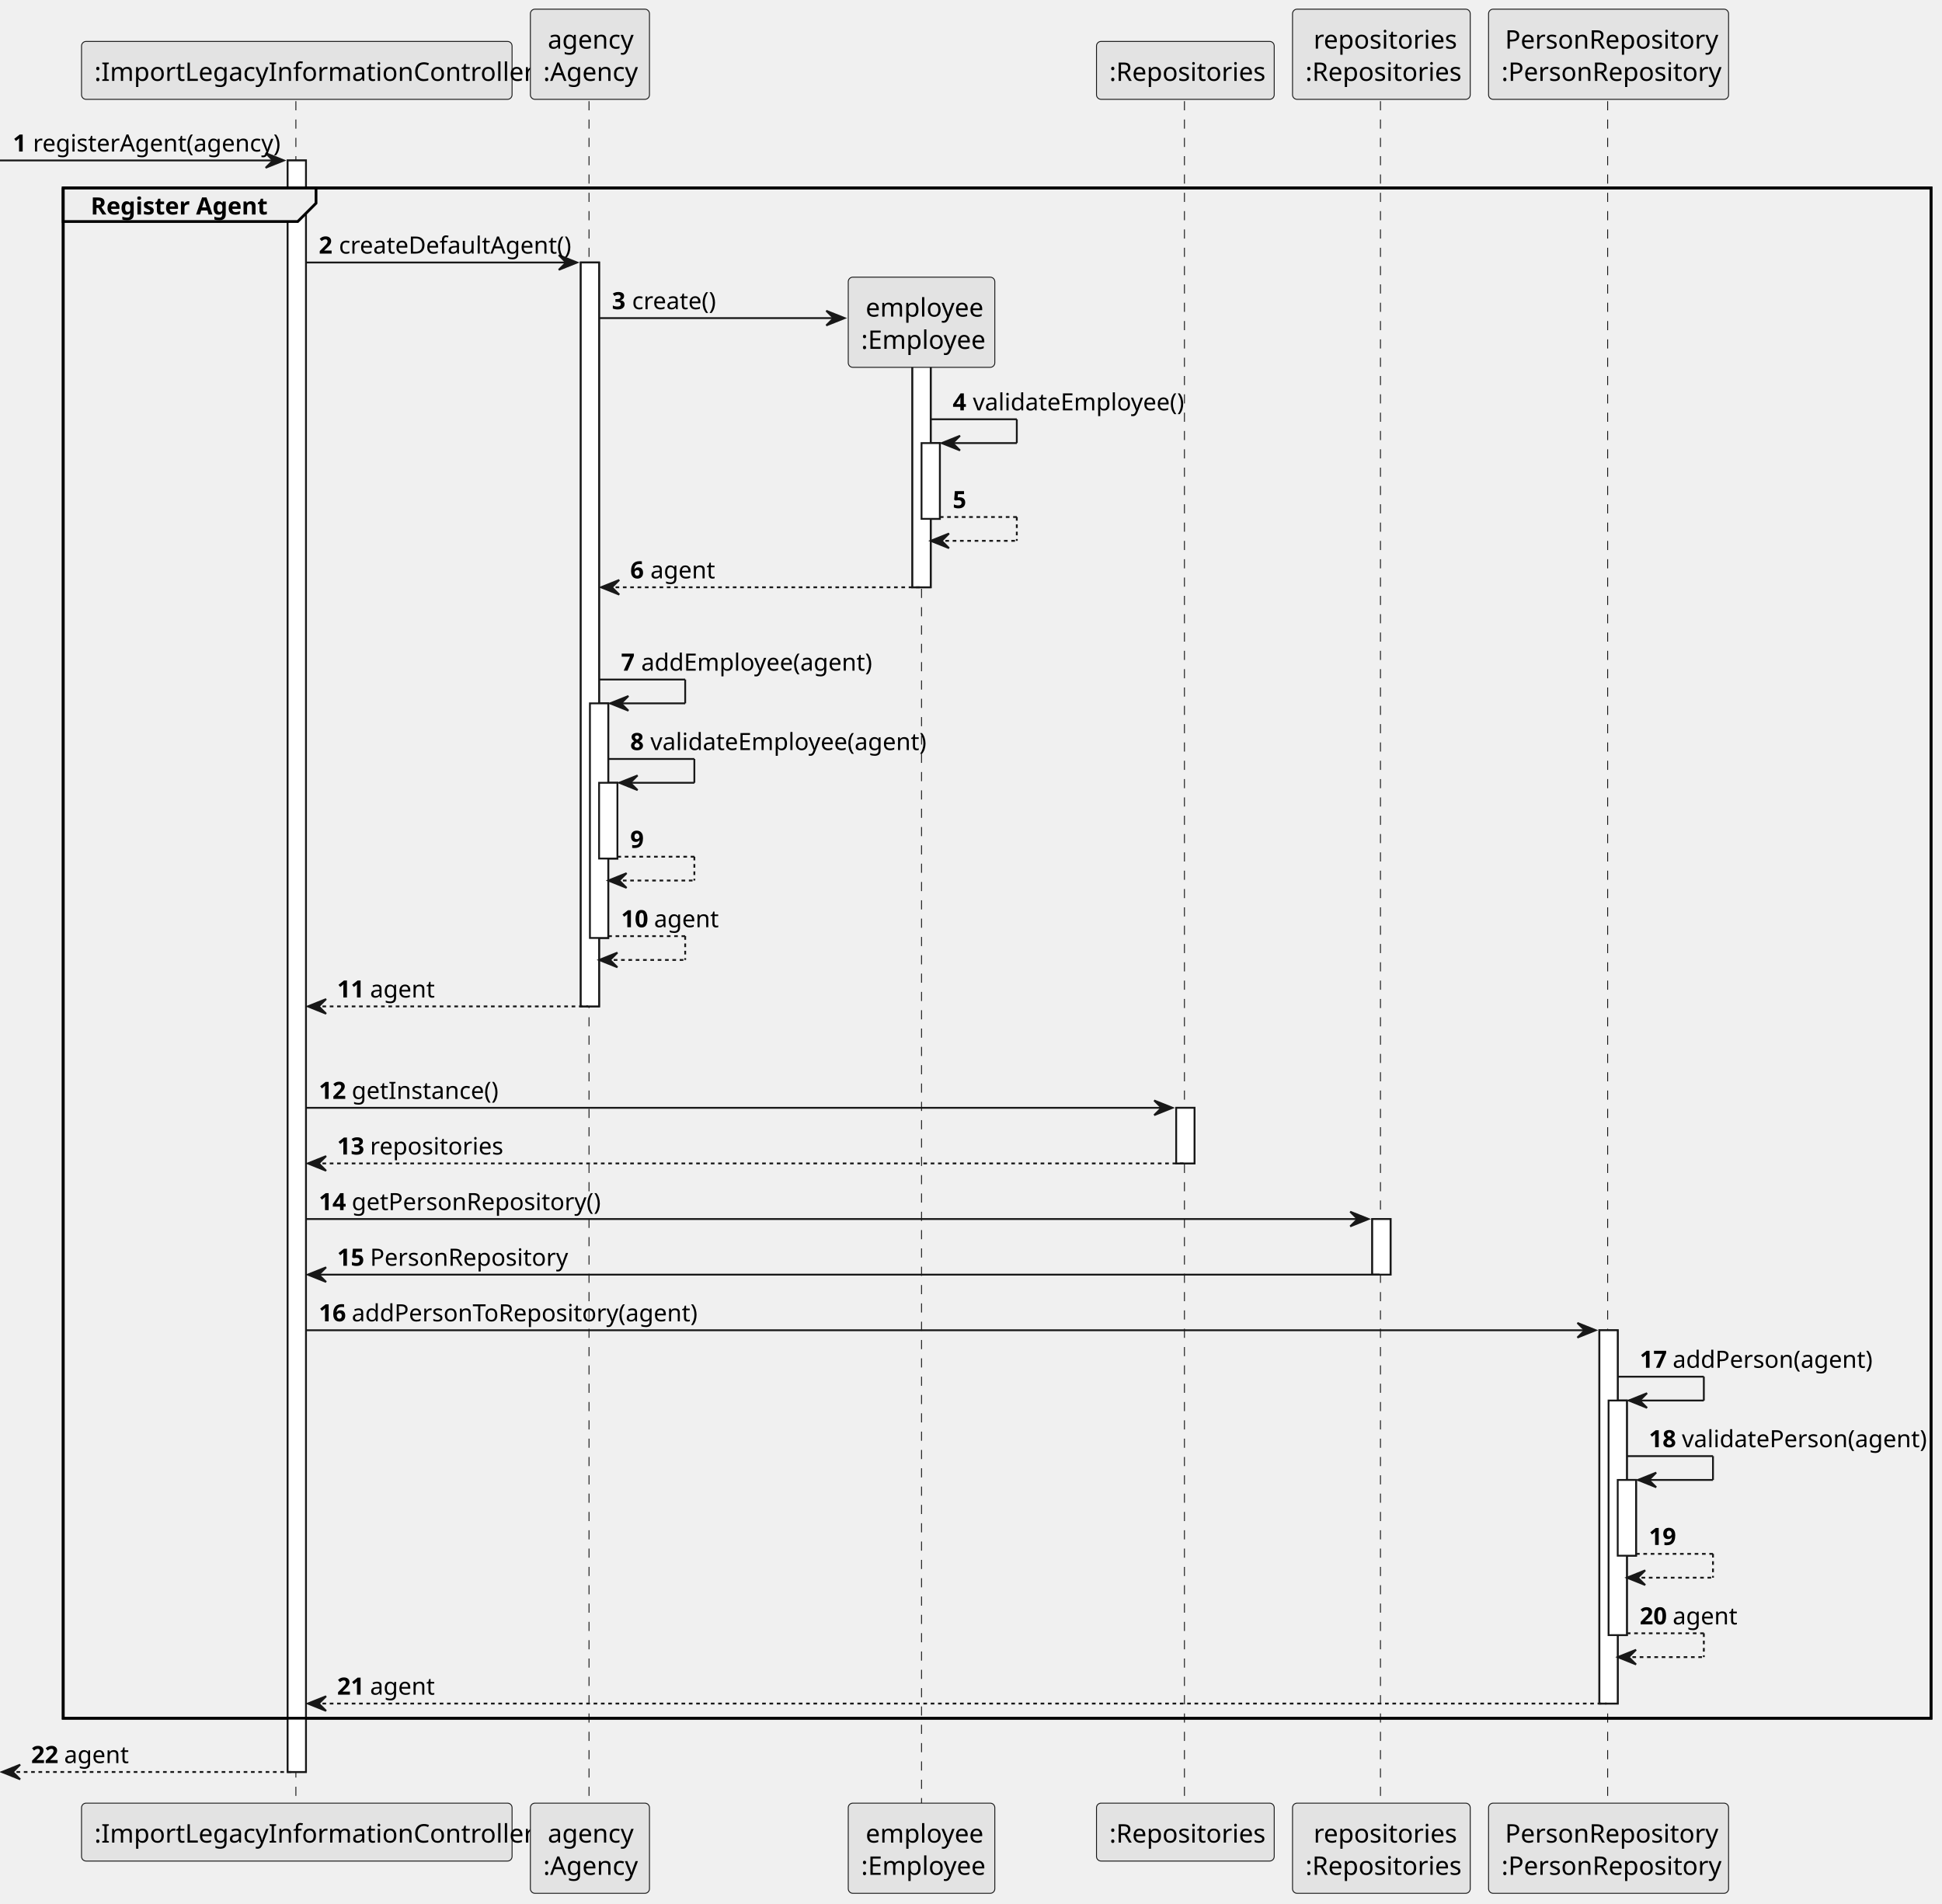
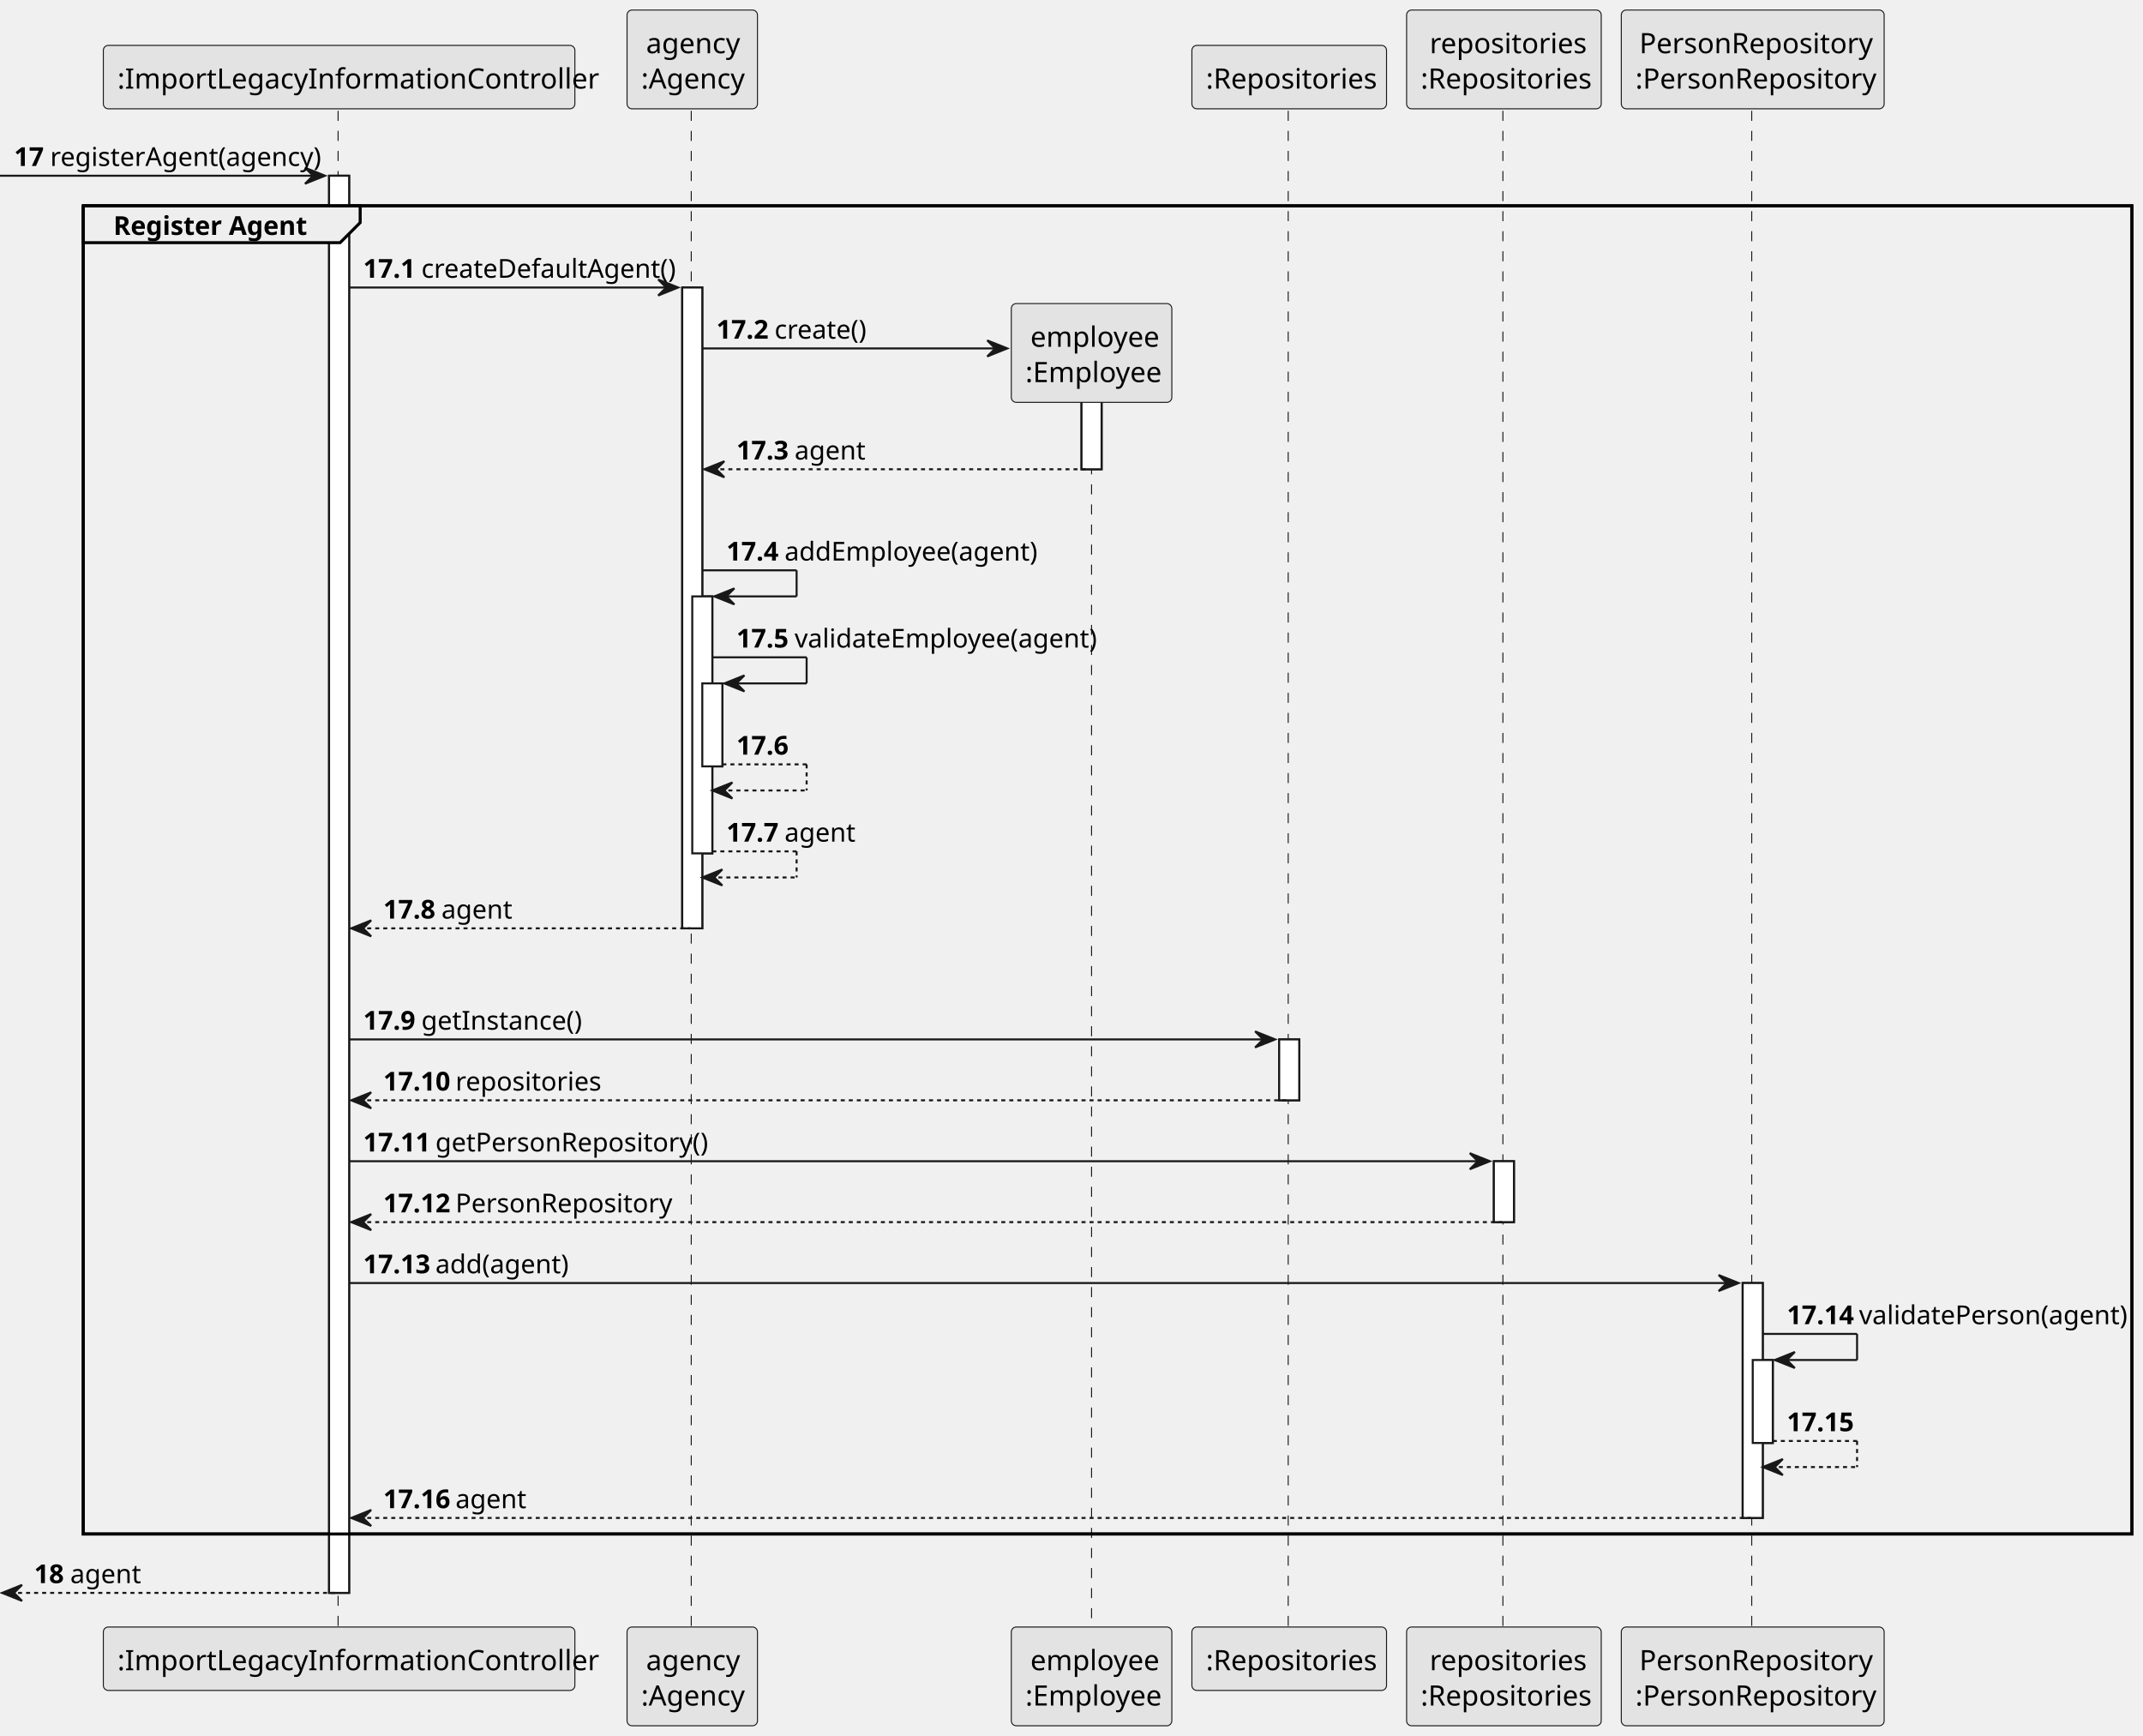
- <svg xmlns="http://www.w3.org/2000/svg" contentStyleType="text/css" height="1039px" preserveAspectRatio="none" style="width:1060px;height:1039px;background:#FFFFFF;" version="1.1" viewBox="0 0 1060 1039" width="1060px" zoomAndPan="magnify">
+ <svg xmlns="http://www.w3.org/2000/svg" contentStyleType="text/css" height="865px" preserveAspectRatio="none" style="width:1068px;height:865px;background:#FFFFFF;" version="1.1" viewBox="0 0 1068 865" width="1068px" zoomAndPan="magnify">
  <defs />
  <g>
-     <rect fill="#FFFFFF" height="879.602" style="stroke:#181818;stroke-width:1.0;" width="10" x="157" y="87.57" />
-     <rect fill="#FFFFFF" height="406.031" style="stroke:#181818;stroke-width:1.0;" width="10" x="317" y="143.273" />
-     <rect fill="#FFFFFF" height="128.055" style="stroke:#181818;stroke-width:1.0;" width="10" x="322" y="383.898" />
-     <rect fill="#FFFFFF" height="41.352" style="stroke:#181818;stroke-width:1.0;" width="10" x="327" y="427.25" />
-     <rect fill="#FFFFFF" height="136.922" style="stroke:#181818;stroke-width:1.0;" width="10" x="498" y="183.625" />
-     <rect fill="#FFFFFF" height="41.352" style="stroke:#181818;stroke-width:1.0;" width="10" x="503" y="241.844" />
-     <rect fill="#FFFFFF" height="30.352" style="stroke:#181818;stroke-width:1.0;" width="10" x="642" y="604.656" />
-     <rect fill="#FFFFFF" height="30.352" style="stroke:#181818;stroke-width:1.0;" width="10" x="749" y="665.359" />
-     <rect fill="#FFFFFF" height="203.758" style="stroke:#181818;stroke-width:1.0;" width="10" x="873" y="726.062" />
-     <rect fill="#FFFFFF" height="128.055" style="stroke:#181818;stroke-width:1.0;" width="10" x="878" y="764.414" />
-     <rect fill="#FFFFFF" height="41.352" style="stroke:#181818;stroke-width:1.0;" width="10" x="883" y="807.766" />
-     <rect fill="none" height="835.25" style="stroke:#000000;stroke-width:1.5;" width="1019.5" x="34.5" y="102.57" />
-     <line style="stroke:#181818;stroke-width:0.5;stroke-dasharray:5.0,5.0;" x1="161.5" x2="161.5" y1="55.219" y2="985.172" />
-     <line style="stroke:#181818;stroke-width:0.5;stroke-dasharray:5.0,5.0;" x1="321.5" x2="321.5" y1="55.219" y2="985.172" />
-     <line style="stroke:#181818;stroke-width:0.5;stroke-dasharray:5.0,5.0;" x1="503" x2="503" y1="191.383" y2="985.172" />
-     <line style="stroke:#181818;stroke-width:0.5;stroke-dasharray:5.0,5.0;" x1="646.5" x2="646.5" y1="55.219" y2="985.172" />
-     <line style="stroke:#181818;stroke-width:0.5;stroke-dasharray:5.0,5.0;" x1="753.5" x2="753.5" y1="55.219" y2="985.172" />
-     <line style="stroke:#181818;stroke-width:0.5;stroke-dasharray:5.0,5.0;" x1="877.5" x2="877.5" y1="55.219" y2="985.172" />
-     <rect fill="#E3E3E3" height="31.609" rx="2.5" ry="2.5" style="stroke:#181818;stroke-width:0.5;" width="235" x="44.5" y="22.609" />
-     <text fill="#000000" font-family="sans-serif" font-size="14" lengthAdjust="spacing" textLength="221" x="51.5" y="44.143">:ImportLegacyInformationController</text>
-     <rect fill="#E3E3E3" height="31.609" rx="2.5" ry="2.5" style="stroke:#181818;stroke-width:0.5;" width="235" x="44.5" y="984.172" />
-     <text fill="#000000" font-family="sans-serif" font-size="14" lengthAdjust="spacing" textLength="221" x="51.5" y="1005.705">:ImportLegacyInformationController</text>
-     <rect fill="#E3E3E3" height="49.219" rx="2.5" ry="2.5" style="stroke:#181818;stroke-width:0.5;" width="65" x="289.5" y="5" />
-     <text fill="#000000" font-family="sans-serif" font-size="14" lengthAdjust="spacing" textLength="46" x="299" y="26.533">agency</text>
-     <text fill="#000000" font-family="sans-serif" font-size="14" lengthAdjust="spacing" textLength="51" x="296.5" y="44.143">:Agency</text>
-     <rect fill="#E3E3E3" height="49.219" rx="2.5" ry="2.5" style="stroke:#181818;stroke-width:0.5;" width="65" x="289.5" y="984.172" />
-     <text fill="#000000" font-family="sans-serif" font-size="14" lengthAdjust="spacing" textLength="46" x="299" y="1005.705">agency</text>
-     <text fill="#000000" font-family="sans-serif" font-size="14" lengthAdjust="spacing" textLength="51" x="296.5" y="1023.314">:Agency</text>
-     <rect fill="#E3E3E3" height="49.219" rx="2.5" ry="2.5" style="stroke:#181818;stroke-width:0.5;" width="80" x="463" y="984.172" />
-     <text fill="#000000" font-family="sans-serif" font-size="14" lengthAdjust="spacing" textLength="61" x="472.5" y="1005.705">employee</text>
-     <text fill="#000000" font-family="sans-serif" font-size="14" lengthAdjust="spacing" textLength="66" x="470" y="1023.314">:Employee</text>
-     <rect fill="#E3E3E3" height="31.609" rx="2.5" ry="2.5" style="stroke:#181818;stroke-width:0.5;" width="97" x="598.5" y="22.609" />
-     <text fill="#000000" font-family="sans-serif" font-size="14" lengthAdjust="spacing" textLength="83" x="605.5" y="44.143">:Repositories</text>
-     <rect fill="#E3E3E3" height="31.609" rx="2.5" ry="2.5" style="stroke:#181818;stroke-width:0.5;" width="97" x="598.5" y="984.172" />
-     <text fill="#000000" font-family="sans-serif" font-size="14" lengthAdjust="spacing" textLength="83" x="605.5" y="1005.705">:Repositories</text>
-     <rect fill="#E3E3E3" height="49.219" rx="2.5" ry="2.5" style="stroke:#181818;stroke-width:0.5;" width="97" x="705.5" y="5" />
-     <text fill="#000000" font-family="sans-serif" font-size="14" lengthAdjust="spacing" textLength="74" x="717" y="26.533">repositories</text>
-     <text fill="#000000" font-family="sans-serif" font-size="14" lengthAdjust="spacing" textLength="83" x="712.5" y="44.143">:Repositories</text>
-     <rect fill="#E3E3E3" height="49.219" rx="2.5" ry="2.5" style="stroke:#181818;stroke-width:0.5;" width="97" x="705.5" y="984.172" />
-     <text fill="#000000" font-family="sans-serif" font-size="14" lengthAdjust="spacing" textLength="74" x="717" y="1005.705">repositories</text>
-     <text fill="#000000" font-family="sans-serif" font-size="14" lengthAdjust="spacing" textLength="83" x="712.5" y="1023.314">:Repositories</text>
-     <rect fill="#E3E3E3" height="49.219" rx="2.5" ry="2.5" style="stroke:#181818;stroke-width:0.5;" width="131" x="812.5" y="5" />
-     <text fill="#000000" font-family="sans-serif" font-size="14" lengthAdjust="spacing" textLength="113" x="821.5" y="26.533">PersonRepository</text>
-     <text fill="#000000" font-family="sans-serif" font-size="14" lengthAdjust="spacing" textLength="117" x="819.5" y="44.143">:PersonRepository</text>
-     <rect fill="#E3E3E3" height="49.219" rx="2.5" ry="2.5" style="stroke:#181818;stroke-width:0.5;" width="131" x="812.5" y="984.172" />
-     <text fill="#000000" font-family="sans-serif" font-size="14" lengthAdjust="spacing" textLength="113" x="821.5" y="1005.705">PersonRepository</text>
-     <text fill="#000000" font-family="sans-serif" font-size="14" lengthAdjust="spacing" textLength="117" x="819.5" y="1023.314">:PersonRepository</text>
-     <rect fill="#FFFFFF" height="879.602" style="stroke:#181818;stroke-width:1.0;" width="10" x="157" y="87.57" />
-     <rect fill="#FFFFFF" height="406.031" style="stroke:#181818;stroke-width:1.0;" width="10" x="317" y="143.273" />
-     <rect fill="#FFFFFF" height="128.055" style="stroke:#181818;stroke-width:1.0;" width="10" x="322" y="383.898" />
-     <rect fill="#FFFFFF" height="41.352" style="stroke:#181818;stroke-width:1.0;" width="10" x="327" y="427.25" />
-     <rect fill="#FFFFFF" height="136.922" style="stroke:#181818;stroke-width:1.0;" width="10" x="498" y="183.625" />
-     <rect fill="#FFFFFF" height="41.352" style="stroke:#181818;stroke-width:1.0;" width="10" x="503" y="241.844" />
-     <rect fill="#FFFFFF" height="30.352" style="stroke:#181818;stroke-width:1.0;" width="10" x="642" y="604.656" />
-     <rect fill="#FFFFFF" height="30.352" style="stroke:#181818;stroke-width:1.0;" width="10" x="749" y="665.359" />
-     <rect fill="#FFFFFF" height="203.758" style="stroke:#181818;stroke-width:1.0;" width="10" x="873" y="726.062" />
-     <rect fill="#FFFFFF" height="128.055" style="stroke:#181818;stroke-width:1.0;" width="10" x="878" y="764.414" />
-     <rect fill="#FFFFFF" height="41.352" style="stroke:#181818;stroke-width:1.0;" width="10" x="883" y="807.766" />
-     <polygon fill="#181818" points="145,83.57,155,87.57,145,91.57,149,87.57" style="stroke:#181818;stroke-width:1.0;" />
-     <line style="stroke:#181818;stroke-width:1.0;" x1="0" x2="151" y1="87.57" y2="87.57" />
-     <text fill="#000000" font-family="sans-serif" font-size="13" font-weight="bold" lengthAdjust="spacing" textLength="7" x="7" y="82.714">1</text>
-     <text fill="#000000" font-family="sans-serif" font-size="13" lengthAdjust="spacing" textLength="127" x="18" y="82.714">registerAgent(agency)</text>
-     <path d="M34.5,102.57 L172.5,102.57 L172.5,110.922 L162.5,120.922 L34.5,120.922 L34.5,102.57 " fill="#EEEEEE" style="stroke:#000000;stroke-width:1.5;" />
-     <rect fill="none" height="835.25" style="stroke:#000000;stroke-width:1.5;" width="1019.5" x="34.5" y="102.57" />
-     <text fill="#000000" font-family="sans-serif" font-size="13" font-weight="bold" lengthAdjust="spacing" textLength="93" x="49.5" y="117.065">Register Agent</text>
-     <polygon fill="#181818" points="305,139.273,315,143.273,305,147.273,309,143.273" style="stroke:#181818;stroke-width:1.0;" />
-     <line style="stroke:#181818;stroke-width:1.0;" x1="167" x2="311" y1="143.273" y2="143.273" />
-     <text fill="#000000" font-family="sans-serif" font-size="13" font-weight="bold" lengthAdjust="spacing" textLength="7" x="174" y="138.417">2</text>
-     <text fill="#000000" font-family="sans-serif" font-size="13" lengthAdjust="spacing" textLength="118" x="185" y="138.417">createDefaultAgent()</text>
-     <polygon fill="#181818" points="451,169.625,461,173.625,451,177.625,455,173.625" style="stroke:#181818;stroke-width:1.0;" />
-     <line style="stroke:#181818;stroke-width:1.0;" x1="327" x2="457" y1="173.625" y2="173.625" />
-     <text fill="#000000" font-family="sans-serif" font-size="13" font-weight="bold" lengthAdjust="spacing" textLength="7" x="334" y="168.769">3</text>
-     <text fill="#000000" font-family="sans-serif" font-size="13" lengthAdjust="spacing" textLength="44" x="345" y="168.769">create()</text>
-     <rect fill="#E3E3E3" height="49.219" rx="2.5" ry="2.5" style="stroke:#181818;stroke-width:0.5;" width="80" x="463" y="151.273" />
-     <text fill="#000000" font-family="sans-serif" font-size="14" lengthAdjust="spacing" textLength="61" x="472.5" y="172.807">employee</text>
-     <text fill="#000000" font-family="sans-serif" font-size="14" lengthAdjust="spacing" textLength="66" x="470" y="190.416">:Employee</text>
-     <line style="stroke:#181818;stroke-width:1.0;" x1="508" x2="555" y1="228.844" y2="228.844" />
-     <line style="stroke:#181818;stroke-width:1.0;" x1="555" x2="555" y1="228.844" y2="241.844" />
-     <line style="stroke:#181818;stroke-width:1.0;" x1="514" x2="555" y1="241.844" y2="241.844" />
-     <polygon fill="#181818" points="524,237.844,514,241.844,524,245.844,520,241.844" style="stroke:#181818;stroke-width:1.0;" />
-     <text fill="#000000" font-family="sans-serif" font-size="13" font-weight="bold" lengthAdjust="spacing" textLength="7" x="520" y="223.987">4</text>
-     <text fill="#000000" font-family="sans-serif" font-size="13" lengthAdjust="spacing" textLength="109" x="531" y="223.987">validateEmployee()</text>
-     <line style="stroke:#181818;stroke-width:1.0;stroke-dasharray:2.0,2.0;" x1="513" x2="555" y1="282.195" y2="282.195" />
-     <line style="stroke:#181818;stroke-width:1.0;stroke-dasharray:2.0,2.0;" x1="555" x2="555" y1="282.195" y2="295.195" />
-     <line style="stroke:#181818;stroke-width:1.0;stroke-dasharray:2.0,2.0;" x1="508" x2="555" y1="295.195" y2="295.195" />
-     <polygon fill="#181818" points="518,291.195,508,295.195,518,299.195,514,295.195" style="stroke:#181818;stroke-width:1.0;" />
-     <text fill="#000000" font-family="sans-serif" font-size="13" font-weight="bold" lengthAdjust="spacing" textLength="7" x="520" y="277.339">5</text>
-     <text fill="#000000" font-family="sans-serif" font-size="13" lengthAdjust="spacing" textLength="4" x="531" y="277.339"> </text>
-     <polygon fill="#181818" points="338,316.547,328,320.547,338,324.547,334,320.547" style="stroke:#181818;stroke-width:1.0;" />
-     <line style="stroke:#181818;stroke-width:1.0;stroke-dasharray:2.0,2.0;" x1="332" x2="502" y1="320.547" y2="320.547" />
-     <text fill="#000000" font-family="sans-serif" font-size="13" font-weight="bold" lengthAdjust="spacing" textLength="7" x="344" y="315.69">6</text>
-     <text fill="#000000" font-family="sans-serif" font-size="13" lengthAdjust="spacing" textLength="32" x="355" y="315.69">agent</text>
-     <line style="stroke:#181818;stroke-width:1.0;" x1="327" x2="374" y1="370.898" y2="370.898" />
-     <line style="stroke:#181818;stroke-width:1.0;" x1="374" x2="374" y1="370.898" y2="383.898" />
-     <line style="stroke:#181818;stroke-width:1.0;" x1="333" x2="374" y1="383.898" y2="383.898" />
-     <polygon fill="#181818" points="343,379.898,333,383.898,343,387.898,339,383.898" style="stroke:#181818;stroke-width:1.0;" />
-     <text fill="#000000" font-family="sans-serif" font-size="13" font-weight="bold" lengthAdjust="spacing" textLength="7" x="339" y="366.042">7</text>
-     <text fill="#000000" font-family="sans-serif" font-size="13" lengthAdjust="spacing" textLength="119" x="350" y="366.042">addEmployee(agent)</text>
-     <line style="stroke:#181818;stroke-width:1.0;" x1="332" x2="379" y1="414.25" y2="414.25" />
-     <line style="stroke:#181818;stroke-width:1.0;" x1="379" x2="379" y1="414.25" y2="427.25" />
-     <line style="stroke:#181818;stroke-width:1.0;" x1="338" x2="379" y1="427.25" y2="427.25" />
-     <polygon fill="#181818" points="348,423.25,338,427.25,348,431.25,344,427.25" style="stroke:#181818;stroke-width:1.0;" />
-     <text fill="#000000" font-family="sans-serif" font-size="13" font-weight="bold" lengthAdjust="spacing" textLength="7" x="344" y="409.394">8</text>
-     <text fill="#000000" font-family="sans-serif" font-size="13" lengthAdjust="spacing" textLength="141" x="355" y="409.394">validateEmployee(agent)</text>
-     <line style="stroke:#181818;stroke-width:1.0;stroke-dasharray:2.0,2.0;" x1="337" x2="379" y1="467.602" y2="467.602" />
-     <line style="stroke:#181818;stroke-width:1.0;stroke-dasharray:2.0,2.0;" x1="379" x2="379" y1="467.602" y2="480.602" />
-     <line style="stroke:#181818;stroke-width:1.0;stroke-dasharray:2.0,2.0;" x1="332" x2="379" y1="480.602" y2="480.602" />
-     <polygon fill="#181818" points="342,476.602,332,480.602,342,484.602,338,480.602" style="stroke:#181818;stroke-width:1.0;" />
-     <text fill="#000000" font-family="sans-serif" font-size="13" font-weight="bold" lengthAdjust="spacing" textLength="7" x="344" y="462.745">9</text>
-     <text fill="#000000" font-family="sans-serif" font-size="13" lengthAdjust="spacing" textLength="4" x="355" y="462.745"> </text>
-     <line style="stroke:#181818;stroke-width:1.0;stroke-dasharray:2.0,2.0;" x1="332" x2="374" y1="510.953" y2="510.953" />
-     <line style="stroke:#181818;stroke-width:1.0;stroke-dasharray:2.0,2.0;" x1="374" x2="374" y1="510.953" y2="523.953" />
-     <line style="stroke:#181818;stroke-width:1.0;stroke-dasharray:2.0,2.0;" x1="327" x2="374" y1="523.953" y2="523.953" />
-     <polygon fill="#181818" points="337,519.953,327,523.953,337,527.953,333,523.953" style="stroke:#181818;stroke-width:1.0;" />
-     <text fill="#000000" font-family="sans-serif" font-size="13" font-weight="bold" lengthAdjust="spacing" textLength="14" x="339" y="506.097">10</text>
-     <text fill="#000000" font-family="sans-serif" font-size="13" lengthAdjust="spacing" textLength="32" x="357" y="506.097">agent</text>
-     <polygon fill="#181818" points="178,545.305,168,549.305,178,553.305,174,549.305" style="stroke:#181818;stroke-width:1.0;" />
-     <line style="stroke:#181818;stroke-width:1.0;stroke-dasharray:2.0,2.0;" x1="172" x2="321" y1="549.305" y2="549.305" />
-     <text fill="#000000" font-family="sans-serif" font-size="13" font-weight="bold" lengthAdjust="spacing" textLength="14" x="184" y="544.448">11</text>
-     <text fill="#000000" font-family="sans-serif" font-size="13" lengthAdjust="spacing" textLength="32" x="202" y="544.448">agent</text>
-     <polygon fill="#181818" points="630,600.656,640,604.656,630,608.656,634,604.656" style="stroke:#181818;stroke-width:1.0;" />
-     <line style="stroke:#181818;stroke-width:1.0;" x1="167" x2="636" y1="604.656" y2="604.656" />
-     <text fill="#000000" font-family="sans-serif" font-size="13" font-weight="bold" lengthAdjust="spacing" textLength="14" x="174" y="599.8">12</text>
-     <text fill="#000000" font-family="sans-serif" font-size="13" lengthAdjust="spacing" textLength="75" x="192" y="599.8">getInstance()</text>
-     <polygon fill="#181818" points="178,631.008,168,635.008,178,639.008,174,635.008" style="stroke:#181818;stroke-width:1.0;" />
-     <line style="stroke:#181818;stroke-width:1.0;stroke-dasharray:2.0,2.0;" x1="172" x2="646" y1="635.008" y2="635.008" />
-     <text fill="#000000" font-family="sans-serif" font-size="13" font-weight="bold" lengthAdjust="spacing" textLength="14" x="184" y="630.151">13</text>
-     <text fill="#000000" font-family="sans-serif" font-size="13" lengthAdjust="spacing" textLength="67" x="202" y="630.151">repositories</text>
-     <polygon fill="#181818" points="737,661.359,747,665.359,737,669.359,741,665.359" style="stroke:#181818;stroke-width:1.0;" />
-     <line style="stroke:#181818;stroke-width:1.0;" x1="167" x2="743" y1="665.359" y2="665.359" />
-     <text fill="#000000" font-family="sans-serif" font-size="13" font-weight="bold" lengthAdjust="spacing" textLength="14" x="174" y="660.503">14</text>
-     <text fill="#000000" font-family="sans-serif" font-size="13" lengthAdjust="spacing" textLength="129" x="192" y="660.503">getPersonRepository()</text>
-     <polygon fill="#181818" points="178,691.711,168,695.711,178,699.711,174,695.711" style="stroke:#181818;stroke-width:1.0;" />
-     <line style="stroke:#181818;stroke-width:1.0;" x1="172" x2="753" y1="695.711" y2="695.711" />
-     <text fill="#000000" font-family="sans-serif" font-size="13" font-weight="bold" lengthAdjust="spacing" textLength="14" x="184" y="690.855">15</text>
-     <text fill="#000000" font-family="sans-serif" font-size="13" lengthAdjust="spacing" textLength="103" x="202" y="690.855">PersonRepository</text>
-     <polygon fill="#181818" points="861,722.062,871,726.062,861,730.062,865,726.062" style="stroke:#181818;stroke-width:1.0;" />
-     <line style="stroke:#181818;stroke-width:1.0;" x1="167" x2="867" y1="726.062" y2="726.062" />
-     <text fill="#000000" font-family="sans-serif" font-size="13" font-weight="bold" lengthAdjust="spacing" textLength="14" x="174" y="721.206">16</text>
-     <text fill="#000000" font-family="sans-serif" font-size="13" lengthAdjust="spacing" textLength="178" x="192" y="721.206">addPersonToRepository(agent)</text>
-     <line style="stroke:#181818;stroke-width:1.0;" x1="883" x2="930" y1="751.414" y2="751.414" />
-     <line style="stroke:#181818;stroke-width:1.0;" x1="930" x2="930" y1="751.414" y2="764.414" />
-     <line style="stroke:#181818;stroke-width:1.0;" x1="889" x2="930" y1="764.414" y2="764.414" />
-     <polygon fill="#181818" points="899,760.414,889,764.414,899,768.414,895,764.414" style="stroke:#181818;stroke-width:1.0;" />
-     <text fill="#000000" font-family="sans-serif" font-size="13" font-weight="bold" lengthAdjust="spacing" textLength="14" x="895" y="746.558">17</text>
-     <text fill="#000000" font-family="sans-serif" font-size="13" lengthAdjust="spacing" textLength="102" x="913" y="746.558">addPerson(agent)</text>
-     <line style="stroke:#181818;stroke-width:1.0;" x1="888" x2="935" y1="794.766" y2="794.766" />
-     <line style="stroke:#181818;stroke-width:1.0;" x1="935" x2="935" y1="794.766" y2="807.766" />
-     <line style="stroke:#181818;stroke-width:1.0;" x1="894" x2="935" y1="807.766" y2="807.766" />
-     <polygon fill="#181818" points="904,803.766,894,807.766,904,811.766,900,807.766" style="stroke:#181818;stroke-width:1.0;" />
-     <text fill="#000000" font-family="sans-serif" font-size="13" font-weight="bold" lengthAdjust="spacing" textLength="14" x="900" y="789.909">18</text>
-     <text fill="#000000" font-family="sans-serif" font-size="13" lengthAdjust="spacing" textLength="124" x="918" y="789.909">validatePerson(agent)</text>
-     <line style="stroke:#181818;stroke-width:1.0;stroke-dasharray:2.0,2.0;" x1="893" x2="935" y1="848.117" y2="848.117" />
-     <line style="stroke:#181818;stroke-width:1.0;stroke-dasharray:2.0,2.0;" x1="935" x2="935" y1="848.117" y2="861.117" />
-     <line style="stroke:#181818;stroke-width:1.0;stroke-dasharray:2.0,2.0;" x1="888" x2="935" y1="861.117" y2="861.117" />
-     <polygon fill="#181818" points="898,857.117,888,861.117,898,865.117,894,861.117" style="stroke:#181818;stroke-width:1.0;" />
-     <text fill="#000000" font-family="sans-serif" font-size="13" font-weight="bold" lengthAdjust="spacing" textLength="14" x="900" y="843.261">19</text>
-     <text fill="#000000" font-family="sans-serif" font-size="13" lengthAdjust="spacing" textLength="4" x="918" y="843.261"> </text>
-     <line style="stroke:#181818;stroke-width:1.0;stroke-dasharray:2.0,2.0;" x1="888" x2="930" y1="891.469" y2="891.469" />
-     <line style="stroke:#181818;stroke-width:1.0;stroke-dasharray:2.0,2.0;" x1="930" x2="930" y1="891.469" y2="904.469" />
-     <line style="stroke:#181818;stroke-width:1.0;stroke-dasharray:2.0,2.0;" x1="883" x2="930" y1="904.469" y2="904.469" />
-     <polygon fill="#181818" points="893,900.469,883,904.469,893,908.469,889,904.469" style="stroke:#181818;stroke-width:1.0;" />
-     <text fill="#000000" font-family="sans-serif" font-size="13" font-weight="bold" lengthAdjust="spacing" textLength="14" x="895" y="886.612">20</text>
-     <text fill="#000000" font-family="sans-serif" font-size="13" lengthAdjust="spacing" textLength="32" x="913" y="886.612">agent</text>
-     <polygon fill="#181818" points="178,925.82,168,929.82,178,933.82,174,929.82" style="stroke:#181818;stroke-width:1.0;" />
-     <line style="stroke:#181818;stroke-width:1.0;stroke-dasharray:2.0,2.0;" x1="172" x2="877" y1="929.82" y2="929.82" />
-     <text fill="#000000" font-family="sans-serif" font-size="13" font-weight="bold" lengthAdjust="spacing" textLength="14" x="184" y="924.964">21</text>
-     <text fill="#000000" font-family="sans-serif" font-size="13" lengthAdjust="spacing" textLength="32" x="202" y="924.964">agent</text>
-     <polygon fill="#181818" points="11,963.172,1,967.172,11,971.172,7,967.172" style="stroke:#181818;stroke-width:1.0;" />
-     <line style="stroke:#181818;stroke-width:1.0;stroke-dasharray:2.0,2.0;" x1="5" x2="161" y1="967.172" y2="967.172" />
-     <text fill="#000000" font-family="sans-serif" font-size="13" font-weight="bold" lengthAdjust="spacing" textLength="14" x="17" y="962.315">22</text>
-     <text fill="#000000" font-family="sans-serif" font-size="13" lengthAdjust="spacing" textLength="32" x="35" y="962.315">agent</text>
+     <rect fill="#FFFFFF" height="706.195" style="stroke:#181818;stroke-width:1.0;" width="10" x="164" y="87.57" />
+     <rect fill="#FFFFFF" height="319.328" style="stroke:#181818;stroke-width:1.0;" width="10" x="340" y="143.273" />
+     <rect fill="#FFFFFF" height="128.055" style="stroke:#181818;stroke-width:1.0;" width="10" x="345" y="297.195" />
+     <rect fill="#FFFFFF" height="41.352" style="stroke:#181818;stroke-width:1.0;" width="10" x="350" y="340.547" />
+     <rect fill="#FFFFFF" height="50.219" style="stroke:#181818;stroke-width:1.0;" width="10" x="539" y="183.625" />
+     <rect fill="#FFFFFF" height="30.352" style="stroke:#181818;stroke-width:1.0;" width="10" x="637.5" y="517.953" />
+     <rect fill="#FFFFFF" height="30.352" style="stroke:#181818;stroke-width:1.0;" width="10" x="744.5" y="578.656" />
+     <rect fill="#FFFFFF" height="117.055" style="stroke:#181818;stroke-width:1.0;" width="10" x="868.5" y="639.359" />
+     <rect fill="#FFFFFF" height="41.352" style="stroke:#181818;stroke-width:1.0;" width="10" x="873.5" y="677.711" />
+     <rect fill="none" height="661.844" style="stroke:#000000;stroke-width:1.5;" width="1021" x="41.5" y="102.57" />
+     <line style="stroke:#181818;stroke-width:0.5;stroke-dasharray:5.0,5.0;" x1="168.5" x2="168.5" y1="55.219" y2="811.766" />
+     <line style="stroke:#181818;stroke-width:0.5;stroke-dasharray:5.0,5.0;" x1="344.5" x2="344.5" y1="55.219" y2="811.766" />
+     <line style="stroke:#181818;stroke-width:0.5;stroke-dasharray:5.0,5.0;" x1="544" x2="544" y1="191.383" y2="811.766" />
+     <line style="stroke:#181818;stroke-width:0.5;stroke-dasharray:5.0,5.0;" x1="642" x2="642" y1="55.219" y2="811.766" />
+     <line style="stroke:#181818;stroke-width:0.5;stroke-dasharray:5.0,5.0;" x1="749" x2="749" y1="55.219" y2="811.766" />
+     <line style="stroke:#181818;stroke-width:0.5;stroke-dasharray:5.0,5.0;" x1="873" x2="873" y1="55.219" y2="811.766" />
+     <rect fill="#E3E3E3" height="31.609" rx="2.5" ry="2.5" style="stroke:#181818;stroke-width:0.5;" width="235" x="51.5" y="22.609" />
+     <text fill="#000000" font-family="sans-serif" font-size="14" lengthAdjust="spacing" textLength="221" x="58.5" y="44.143">:ImportLegacyInformationController</text>
+     <rect fill="#E3E3E3" height="31.609" rx="2.5" ry="2.5" style="stroke:#181818;stroke-width:0.5;" width="235" x="51.5" y="810.766" />
+     <text fill="#000000" font-family="sans-serif" font-size="14" lengthAdjust="spacing" textLength="221" x="58.5" y="832.299">:ImportLegacyInformationController</text>
+     <rect fill="#E3E3E3" height="49.219" rx="2.5" ry="2.5" style="stroke:#181818;stroke-width:0.5;" width="65" x="312.5" y="5" />
+     <text fill="#000000" font-family="sans-serif" font-size="14" lengthAdjust="spacing" textLength="46" x="322" y="26.533">agency</text>
+     <text fill="#000000" font-family="sans-serif" font-size="14" lengthAdjust="spacing" textLength="51" x="319.5" y="44.143">:Agency</text>
+     <rect fill="#E3E3E3" height="49.219" rx="2.5" ry="2.5" style="stroke:#181818;stroke-width:0.5;" width="65" x="312.5" y="810.766" />
+     <text fill="#000000" font-family="sans-serif" font-size="14" lengthAdjust="spacing" textLength="46" x="322" y="832.299">agency</text>
+     <text fill="#000000" font-family="sans-serif" font-size="14" lengthAdjust="spacing" textLength="51" x="319.5" y="849.908">:Agency</text>
+     <rect fill="#E3E3E3" height="49.219" rx="2.5" ry="2.5" style="stroke:#181818;stroke-width:0.5;" width="80" x="504" y="810.766" />
+     <text fill="#000000" font-family="sans-serif" font-size="14" lengthAdjust="spacing" textLength="61" x="513.5" y="832.299">employee</text>
+     <text fill="#000000" font-family="sans-serif" font-size="14" lengthAdjust="spacing" textLength="66" x="511" y="849.908">:Employee</text>
+     <rect fill="#E3E3E3" height="31.609" rx="2.5" ry="2.5" style="stroke:#181818;stroke-width:0.5;" width="97" x="594" y="22.609" />
+     <text fill="#000000" font-family="sans-serif" font-size="14" lengthAdjust="spacing" textLength="83" x="601" y="44.143">:Repositories</text>
+     <rect fill="#E3E3E3" height="31.609" rx="2.5" ry="2.5" style="stroke:#181818;stroke-width:0.5;" width="97" x="594" y="810.766" />
+     <text fill="#000000" font-family="sans-serif" font-size="14" lengthAdjust="spacing" textLength="83" x="601" y="832.299">:Repositories</text>
+     <rect fill="#E3E3E3" height="49.219" rx="2.5" ry="2.5" style="stroke:#181818;stroke-width:0.5;" width="97" x="701" y="5" />
+     <text fill="#000000" font-family="sans-serif" font-size="14" lengthAdjust="spacing" textLength="74" x="712.5" y="26.533">repositories</text>
+     <text fill="#000000" font-family="sans-serif" font-size="14" lengthAdjust="spacing" textLength="83" x="708" y="44.143">:Repositories</text>
+     <rect fill="#E3E3E3" height="49.219" rx="2.5" ry="2.5" style="stroke:#181818;stroke-width:0.5;" width="97" x="701" y="810.766" />
+     <text fill="#000000" font-family="sans-serif" font-size="14" lengthAdjust="spacing" textLength="74" x="712.5" y="832.299">repositories</text>
+     <text fill="#000000" font-family="sans-serif" font-size="14" lengthAdjust="spacing" textLength="83" x="708" y="849.908">:Repositories</text>
+     <rect fill="#E3E3E3" height="49.219" rx="2.5" ry="2.5" style="stroke:#181818;stroke-width:0.5;" width="131" x="808" y="5" />
+     <text fill="#000000" font-family="sans-serif" font-size="14" lengthAdjust="spacing" textLength="113" x="817" y="26.533">PersonRepository</text>
+     <text fill="#000000" font-family="sans-serif" font-size="14" lengthAdjust="spacing" textLength="117" x="815" y="44.143">:PersonRepository</text>
+     <rect fill="#E3E3E3" height="49.219" rx="2.5" ry="2.5" style="stroke:#181818;stroke-width:0.5;" width="131" x="808" y="810.766" />
+     <text fill="#000000" font-family="sans-serif" font-size="14" lengthAdjust="spacing" textLength="113" x="817" y="832.299">PersonRepository</text>
+     <text fill="#000000" font-family="sans-serif" font-size="14" lengthAdjust="spacing" textLength="117" x="815" y="849.908">:PersonRepository</text>
+     <rect fill="#FFFFFF" height="706.195" style="stroke:#181818;stroke-width:1.0;" width="10" x="164" y="87.57" />
+     <rect fill="#FFFFFF" height="319.328" style="stroke:#181818;stroke-width:1.0;" width="10" x="340" y="143.273" />
+     <rect fill="#FFFFFF" height="128.055" style="stroke:#181818;stroke-width:1.0;" width="10" x="345" y="297.195" />
+     <rect fill="#FFFFFF" height="41.352" style="stroke:#181818;stroke-width:1.0;" width="10" x="350" y="340.547" />
+     <rect fill="#FFFFFF" height="50.219" style="stroke:#181818;stroke-width:1.0;" width="10" x="539" y="183.625" />
+     <rect fill="#FFFFFF" height="30.352" style="stroke:#181818;stroke-width:1.0;" width="10" x="637.5" y="517.953" />
+     <rect fill="#FFFFFF" height="30.352" style="stroke:#181818;stroke-width:1.0;" width="10" x="744.5" y="578.656" />
+     <rect fill="#FFFFFF" height="117.055" style="stroke:#181818;stroke-width:1.0;" width="10" x="868.5" y="639.359" />
+     <rect fill="#FFFFFF" height="41.352" style="stroke:#181818;stroke-width:1.0;" width="10" x="873.5" y="677.711" />
+     <polygon fill="#181818" points="152,83.57,162,87.57,152,91.57,156,87.57" style="stroke:#181818;stroke-width:1.0;" />
+     <line style="stroke:#181818;stroke-width:1.0;" x1="0" x2="158" y1="87.57" y2="87.57" />
+     <text fill="#000000" font-family="sans-serif" font-size="13" font-weight="bold" lengthAdjust="spacing" textLength="14" x="7" y="82.714">17</text>
+     <text fill="#000000" font-family="sans-serif" font-size="13" lengthAdjust="spacing" textLength="127" x="25" y="82.714">registerAgent(agency)</text>
+     <path d="M41.5,102.57 L179.5,102.57 L179.5,110.922 L169.5,120.922 L41.5,120.922 L41.5,102.57 " fill="#EEEEEE" style="stroke:#000000;stroke-width:1.5;" />
+     <rect fill="none" height="661.844" style="stroke:#000000;stroke-width:1.5;" width="1021" x="41.5" y="102.57" />
+     <text fill="#000000" font-family="sans-serif" font-size="13" font-weight="bold" lengthAdjust="spacing" textLength="93" x="56.5" y="117.065">Register Agent</text>
+     <polygon fill="#181818" points="328,139.273,338,143.273,328,147.273,332,143.273" style="stroke:#181818;stroke-width:1.0;" />
+     <line style="stroke:#181818;stroke-width:1.0;" x1="174" x2="334" y1="143.273" y2="143.273" />
+     <text fill="#000000" font-family="sans-serif" font-size="13" font-weight="bold" lengthAdjust="spacing" textLength="25" x="181" y="138.417">17.1</text>
+     <text fill="#000000" font-family="sans-serif" font-size="13" lengthAdjust="spacing" textLength="118" x="210" y="138.417">createDefaultAgent()</text>
+     <polygon fill="#181818" points="492,169.625,502,173.625,492,177.625,496,173.625" style="stroke:#181818;stroke-width:1.0;" />
+     <line style="stroke:#181818;stroke-width:1.0;" x1="350" x2="498" y1="173.625" y2="173.625" />
+     <text fill="#000000" font-family="sans-serif" font-size="13" font-weight="bold" lengthAdjust="spacing" textLength="25" x="357" y="168.769">17.2</text>
+     <text fill="#000000" font-family="sans-serif" font-size="13" lengthAdjust="spacing" textLength="44" x="386" y="168.769">create()</text>
+     <rect fill="#E3E3E3" height="49.219" rx="2.5" ry="2.5" style="stroke:#181818;stroke-width:0.5;" width="80" x="504" y="151.273" />
+     <text fill="#000000" font-family="sans-serif" font-size="14" lengthAdjust="spacing" textLength="61" x="513.5" y="172.807">employee</text>
+     <text fill="#000000" font-family="sans-serif" font-size="14" lengthAdjust="spacing" textLength="66" x="511" y="190.416">:Employee</text>
+     <polygon fill="#181818" points="361,229.844,351,233.844,361,237.844,357,233.844" style="stroke:#181818;stroke-width:1.0;" />
+     <line style="stroke:#181818;stroke-width:1.0;stroke-dasharray:2.0,2.0;" x1="355" x2="543" y1="233.844" y2="233.844" />
+     <text fill="#000000" font-family="sans-serif" font-size="13" font-weight="bold" lengthAdjust="spacing" textLength="25" x="367" y="228.987">17.3</text>
+     <text fill="#000000" font-family="sans-serif" font-size="13" lengthAdjust="spacing" textLength="32" x="396" y="228.987">agent</text>
+     <line style="stroke:#181818;stroke-width:1.0;" x1="350" x2="397" y1="284.195" y2="284.195" />
+     <line style="stroke:#181818;stroke-width:1.0;" x1="397" x2="397" y1="284.195" y2="297.195" />
+     <line style="stroke:#181818;stroke-width:1.0;" x1="356" x2="397" y1="297.195" y2="297.195" />
+     <polygon fill="#181818" points="366,293.195,356,297.195,366,301.195,362,297.195" style="stroke:#181818;stroke-width:1.0;" />
+     <text fill="#000000" font-family="sans-serif" font-size="13" font-weight="bold" lengthAdjust="spacing" textLength="25" x="362" y="279.339">17.4</text>
+     <text fill="#000000" font-family="sans-serif" font-size="13" lengthAdjust="spacing" textLength="119" x="391" y="279.339">addEmployee(agent)</text>
+     <line style="stroke:#181818;stroke-width:1.0;" x1="355" x2="402" y1="327.547" y2="327.547" />
+     <line style="stroke:#181818;stroke-width:1.0;" x1="402" x2="402" y1="327.547" y2="340.547" />
+     <line style="stroke:#181818;stroke-width:1.0;" x1="361" x2="402" y1="340.547" y2="340.547" />
+     <polygon fill="#181818" points="371,336.547,361,340.547,371,344.547,367,340.547" style="stroke:#181818;stroke-width:1.0;" />
+     <text fill="#000000" font-family="sans-serif" font-size="13" font-weight="bold" lengthAdjust="spacing" textLength="25" x="367" y="322.69">17.5</text>
+     <text fill="#000000" font-family="sans-serif" font-size="13" lengthAdjust="spacing" textLength="141" x="396" y="322.69">validateEmployee(agent)</text>
+     <line style="stroke:#181818;stroke-width:1.0;stroke-dasharray:2.0,2.0;" x1="360" x2="402" y1="380.898" y2="380.898" />
+     <line style="stroke:#181818;stroke-width:1.0;stroke-dasharray:2.0,2.0;" x1="402" x2="402" y1="380.898" y2="393.898" />
+     <line style="stroke:#181818;stroke-width:1.0;stroke-dasharray:2.0,2.0;" x1="355" x2="402" y1="393.898" y2="393.898" />
+     <polygon fill="#181818" points="365,389.898,355,393.898,365,397.898,361,393.898" style="stroke:#181818;stroke-width:1.0;" />
+     <text fill="#000000" font-family="sans-serif" font-size="13" font-weight="bold" lengthAdjust="spacing" textLength="25" x="367" y="376.042">17.6</text>
+     <text fill="#000000" font-family="sans-serif" font-size="13" lengthAdjust="spacing" textLength="4" x="396" y="376.042"> </text>
+     <line style="stroke:#181818;stroke-width:1.0;stroke-dasharray:2.0,2.0;" x1="355" x2="397" y1="424.25" y2="424.25" />
+     <line style="stroke:#181818;stroke-width:1.0;stroke-dasharray:2.0,2.0;" x1="397" x2="397" y1="424.25" y2="437.25" />
+     <line style="stroke:#181818;stroke-width:1.0;stroke-dasharray:2.0,2.0;" x1="350" x2="397" y1="437.25" y2="437.25" />
+     <polygon fill="#181818" points="360,433.25,350,437.25,360,441.25,356,437.25" style="stroke:#181818;stroke-width:1.0;" />
+     <text fill="#000000" font-family="sans-serif" font-size="13" font-weight="bold" lengthAdjust="spacing" textLength="25" x="362" y="419.394">17.7</text>
+     <text fill="#000000" font-family="sans-serif" font-size="13" lengthAdjust="spacing" textLength="32" x="391" y="419.394">agent</text>
+     <polygon fill="#181818" points="185,458.602,175,462.602,185,466.602,181,462.602" style="stroke:#181818;stroke-width:1.0;" />
+     <line style="stroke:#181818;stroke-width:1.0;stroke-dasharray:2.0,2.0;" x1="179" x2="344" y1="462.602" y2="462.602" />
+     <text fill="#000000" font-family="sans-serif" font-size="13" font-weight="bold" lengthAdjust="spacing" textLength="25" x="191" y="457.745">17.8</text>
+     <text fill="#000000" font-family="sans-serif" font-size="13" lengthAdjust="spacing" textLength="32" x="220" y="457.745">agent</text>
+     <polygon fill="#181818" points="625.5,513.953,635.5,517.953,625.5,521.953,629.5,517.953" style="stroke:#181818;stroke-width:1.0;" />
+     <line style="stroke:#181818;stroke-width:1.0;" x1="174" x2="631.5" y1="517.953" y2="517.953" />
+     <text fill="#000000" font-family="sans-serif" font-size="13" font-weight="bold" lengthAdjust="spacing" textLength="25" x="181" y="513.097">17.9</text>
+     <text fill="#000000" font-family="sans-serif" font-size="13" lengthAdjust="spacing" textLength="75" x="210" y="513.097">getInstance()</text>
+     <polygon fill="#181818" points="185,544.305,175,548.305,185,552.305,181,548.305" style="stroke:#181818;stroke-width:1.0;" />
+     <line style="stroke:#181818;stroke-width:1.0;stroke-dasharray:2.0,2.0;" x1="179" x2="641.5" y1="548.305" y2="548.305" />
+     <text fill="#000000" font-family="sans-serif" font-size="13" font-weight="bold" lengthAdjust="spacing" textLength="32" x="191" y="543.448">17.10</text>
+     <text fill="#000000" font-family="sans-serif" font-size="13" lengthAdjust="spacing" textLength="67" x="227" y="543.448">repositories</text>
+     <polygon fill="#181818" points="732.5,574.656,742.5,578.656,732.5,582.656,736.5,578.656" style="stroke:#181818;stroke-width:1.0;" />
+     <line style="stroke:#181818;stroke-width:1.0;" x1="174" x2="738.5" y1="578.656" y2="578.656" />
+     <text fill="#000000" font-family="sans-serif" font-size="13" font-weight="bold" lengthAdjust="spacing" textLength="32" x="181" y="573.8">17.11</text>
+     <text fill="#000000" font-family="sans-serif" font-size="13" lengthAdjust="spacing" textLength="129" x="217" y="573.8">getPersonRepository()</text>
+     <polygon fill="#181818" points="185,605.008,175,609.008,185,613.008,181,609.008" style="stroke:#181818;stroke-width:1.0;" />
+     <line style="stroke:#181818;stroke-width:1.0;stroke-dasharray:2.0,2.0;" x1="179" x2="748.5" y1="609.008" y2="609.008" />
+     <text fill="#000000" font-family="sans-serif" font-size="13" font-weight="bold" lengthAdjust="spacing" textLength="32" x="191" y="604.151">17.12</text>
+     <text fill="#000000" font-family="sans-serif" font-size="13" lengthAdjust="spacing" textLength="103" x="227" y="604.151">PersonRepository</text>
+     <polygon fill="#181818" points="856.5,635.359,866.5,639.359,856.5,643.359,860.5,639.359" style="stroke:#181818;stroke-width:1.0;" />
+     <line style="stroke:#181818;stroke-width:1.0;" x1="174" x2="862.5" y1="639.359" y2="639.359" />
+     <text fill="#000000" font-family="sans-serif" font-size="13" font-weight="bold" lengthAdjust="spacing" textLength="32" x="181" y="634.503">17.13</text>
+     <text fill="#000000" font-family="sans-serif" font-size="13" lengthAdjust="spacing" textLength="61" x="217" y="634.503">add(agent)</text>
+     <line style="stroke:#181818;stroke-width:1.0;" x1="878.5" x2="925.5" y1="664.711" y2="664.711" />
+     <line style="stroke:#181818;stroke-width:1.0;" x1="925.5" x2="925.5" y1="664.711" y2="677.711" />
+     <line style="stroke:#181818;stroke-width:1.0;" x1="884.5" x2="925.5" y1="677.711" y2="677.711" />
+     <polygon fill="#181818" points="894.5,673.711,884.5,677.711,894.5,681.711,890.5,677.711" style="stroke:#181818;stroke-width:1.0;" />
+     <text fill="#000000" font-family="sans-serif" font-size="13" font-weight="bold" lengthAdjust="spacing" textLength="32" x="890.5" y="659.855">17.14</text>
+     <text fill="#000000" font-family="sans-serif" font-size="13" lengthAdjust="spacing" textLength="124" x="926.5" y="659.855">validatePerson(agent)</text>
+     <line style="stroke:#181818;stroke-width:1.0;stroke-dasharray:2.0,2.0;" x1="883.5" x2="925.5" y1="718.062" y2="718.062" />
+     <line style="stroke:#181818;stroke-width:1.0;stroke-dasharray:2.0,2.0;" x1="925.5" x2="925.5" y1="718.062" y2="731.062" />
+     <line style="stroke:#181818;stroke-width:1.0;stroke-dasharray:2.0,2.0;" x1="878.5" x2="925.5" y1="731.062" y2="731.062" />
+     <polygon fill="#181818" points="888.5,727.062,878.5,731.062,888.5,735.062,884.5,731.062" style="stroke:#181818;stroke-width:1.0;" />
+     <text fill="#000000" font-family="sans-serif" font-size="13" font-weight="bold" lengthAdjust="spacing" textLength="32" x="890.5" y="713.206">17.15</text>
+     <text fill="#000000" font-family="sans-serif" font-size="13" lengthAdjust="spacing" textLength="4" x="926.5" y="713.206"> </text>
+     <polygon fill="#181818" points="185,752.414,175,756.414,185,760.414,181,756.414" style="stroke:#181818;stroke-width:1.0;" />
+     <line style="stroke:#181818;stroke-width:1.0;stroke-dasharray:2.0,2.0;" x1="179" x2="872.5" y1="756.414" y2="756.414" />
+     <text fill="#000000" font-family="sans-serif" font-size="13" font-weight="bold" lengthAdjust="spacing" textLength="32" x="191" y="751.558">17.16</text>
+     <text fill="#000000" font-family="sans-serif" font-size="13" lengthAdjust="spacing" textLength="32" x="227" y="751.558">agent</text>
+     <polygon fill="#181818" points="11,789.766,1,793.766,11,797.766,7,793.766" style="stroke:#181818;stroke-width:1.0;" />
+     <line style="stroke:#181818;stroke-width:1.0;stroke-dasharray:2.0,2.0;" x1="5" x2="168" y1="793.766" y2="793.766" />
+     <text fill="#000000" font-family="sans-serif" font-size="13" font-weight="bold" lengthAdjust="spacing" textLength="14" x="17" y="788.909">18</text>
+     <text fill="#000000" font-family="sans-serif" font-size="13" lengthAdjust="spacing" textLength="32" x="35" y="788.909">agent</text>
  </g>
</svg>
